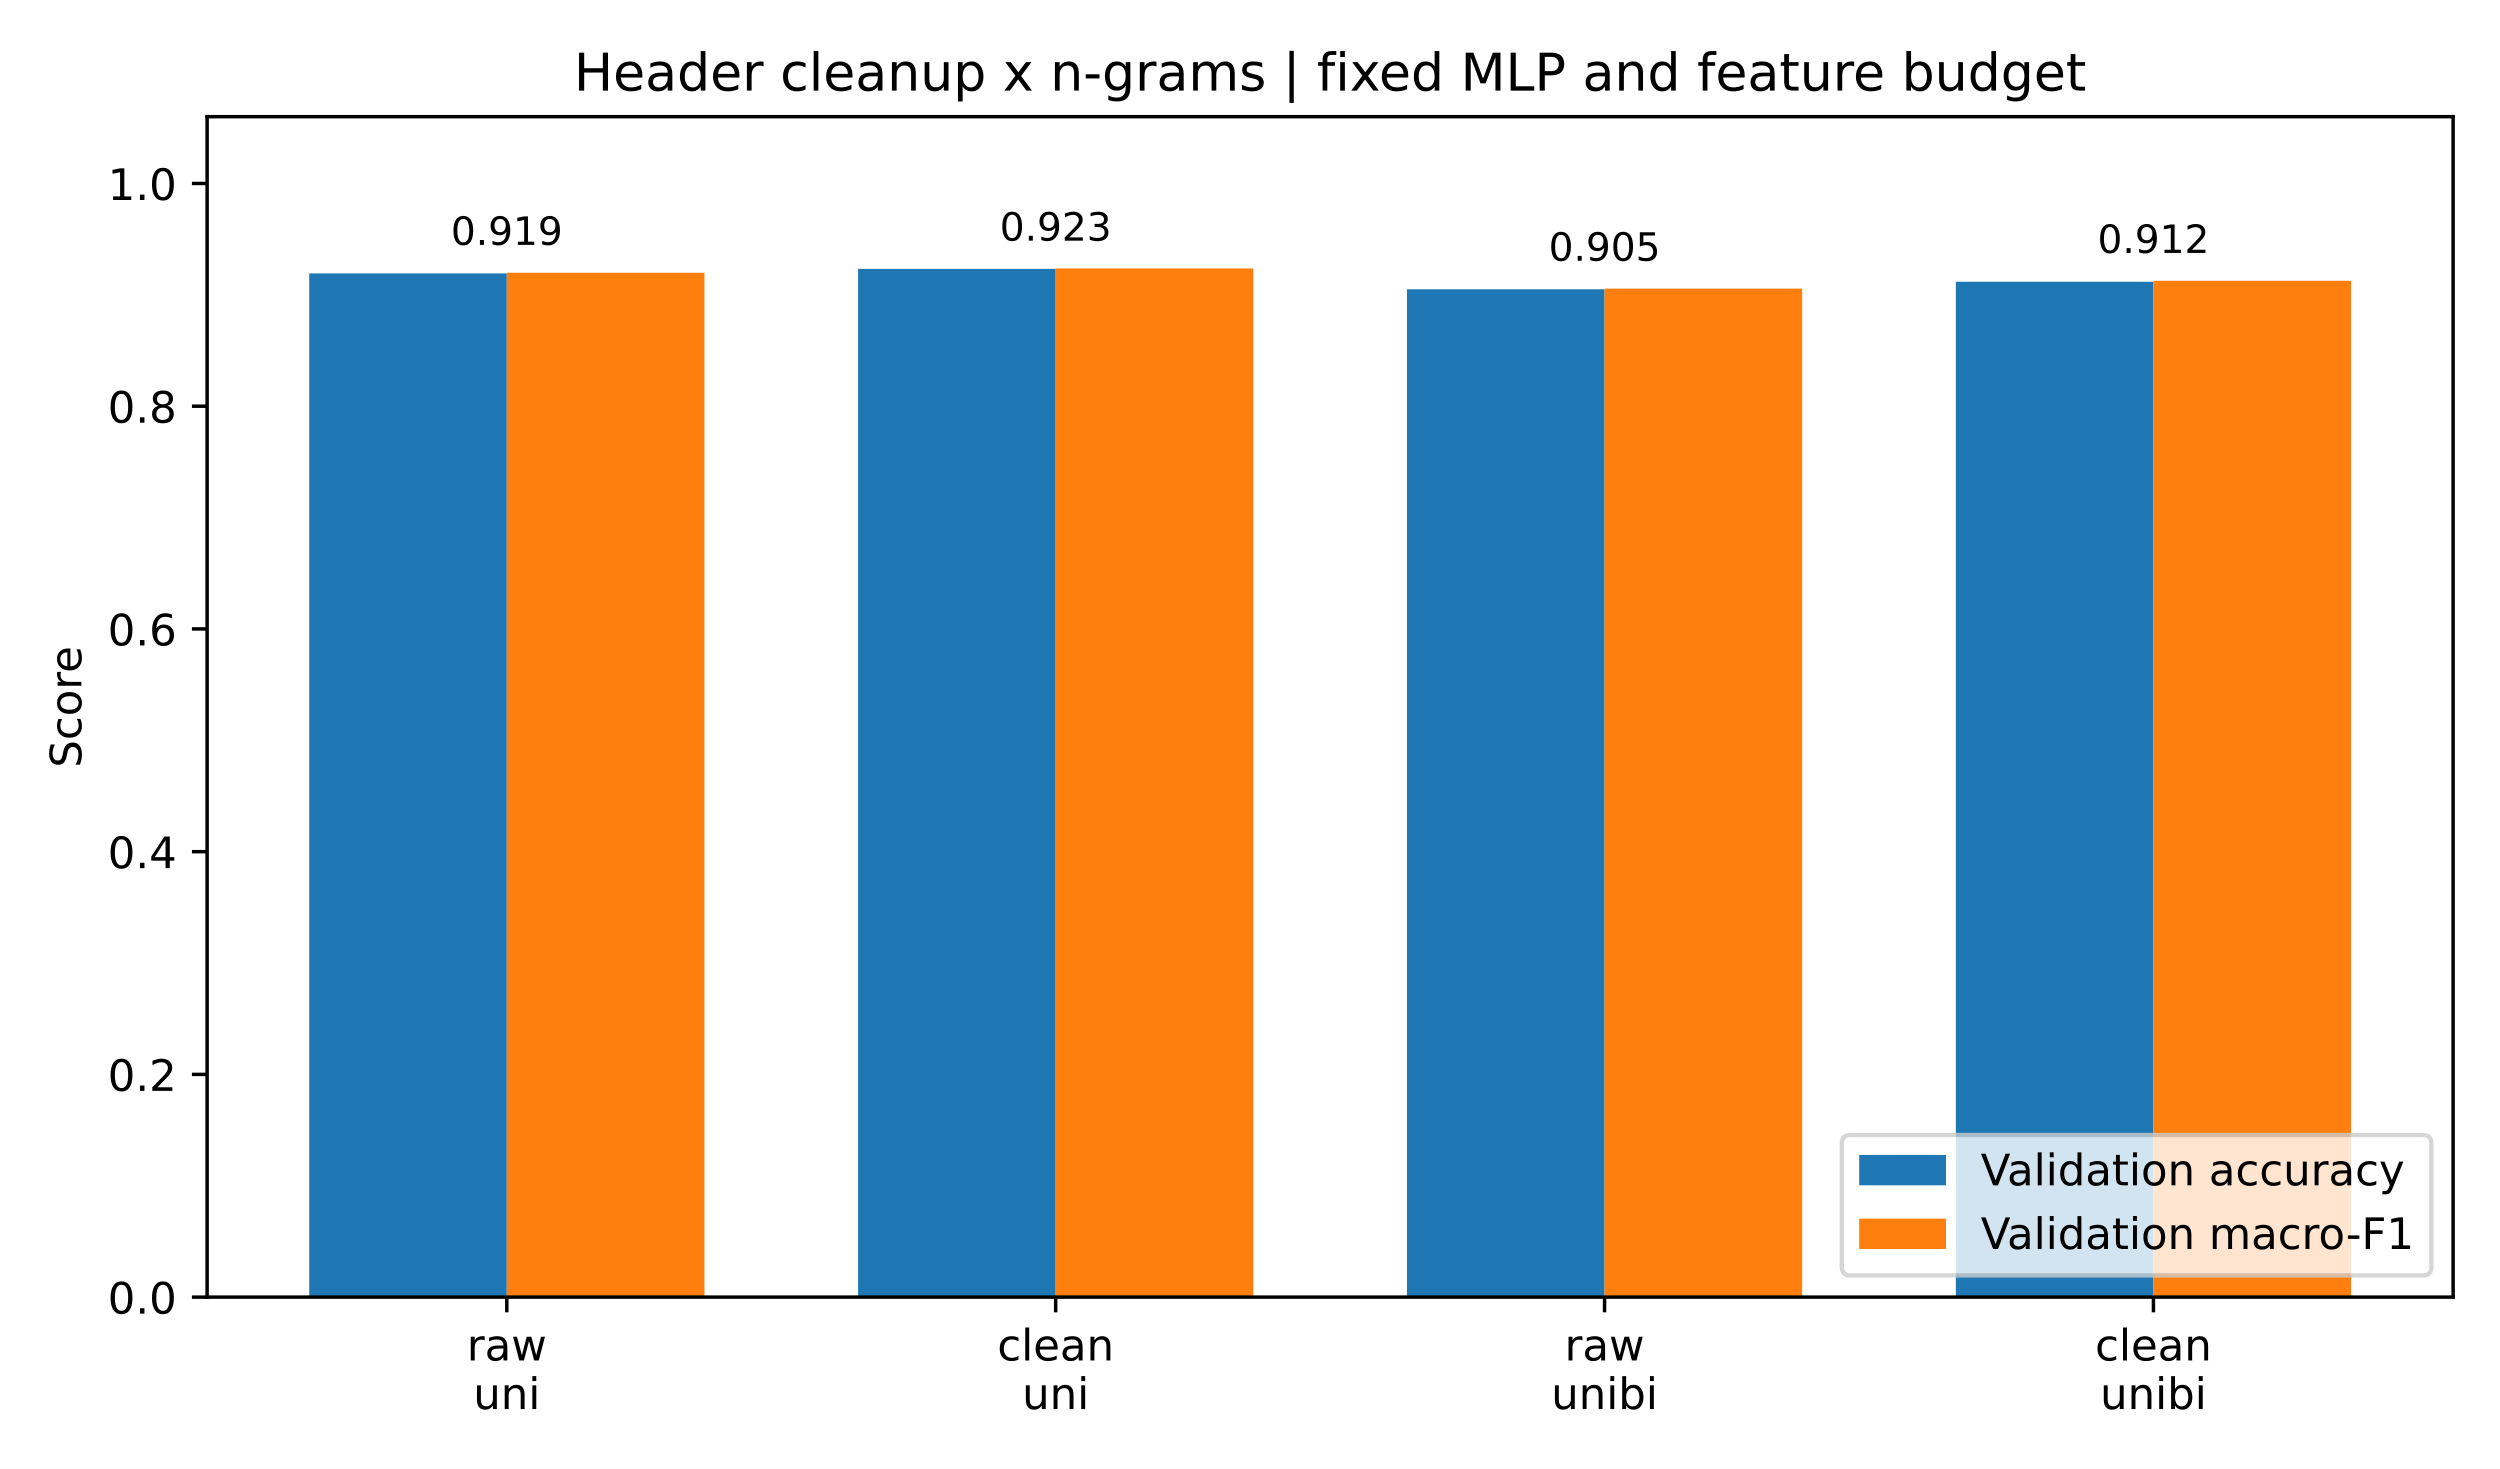
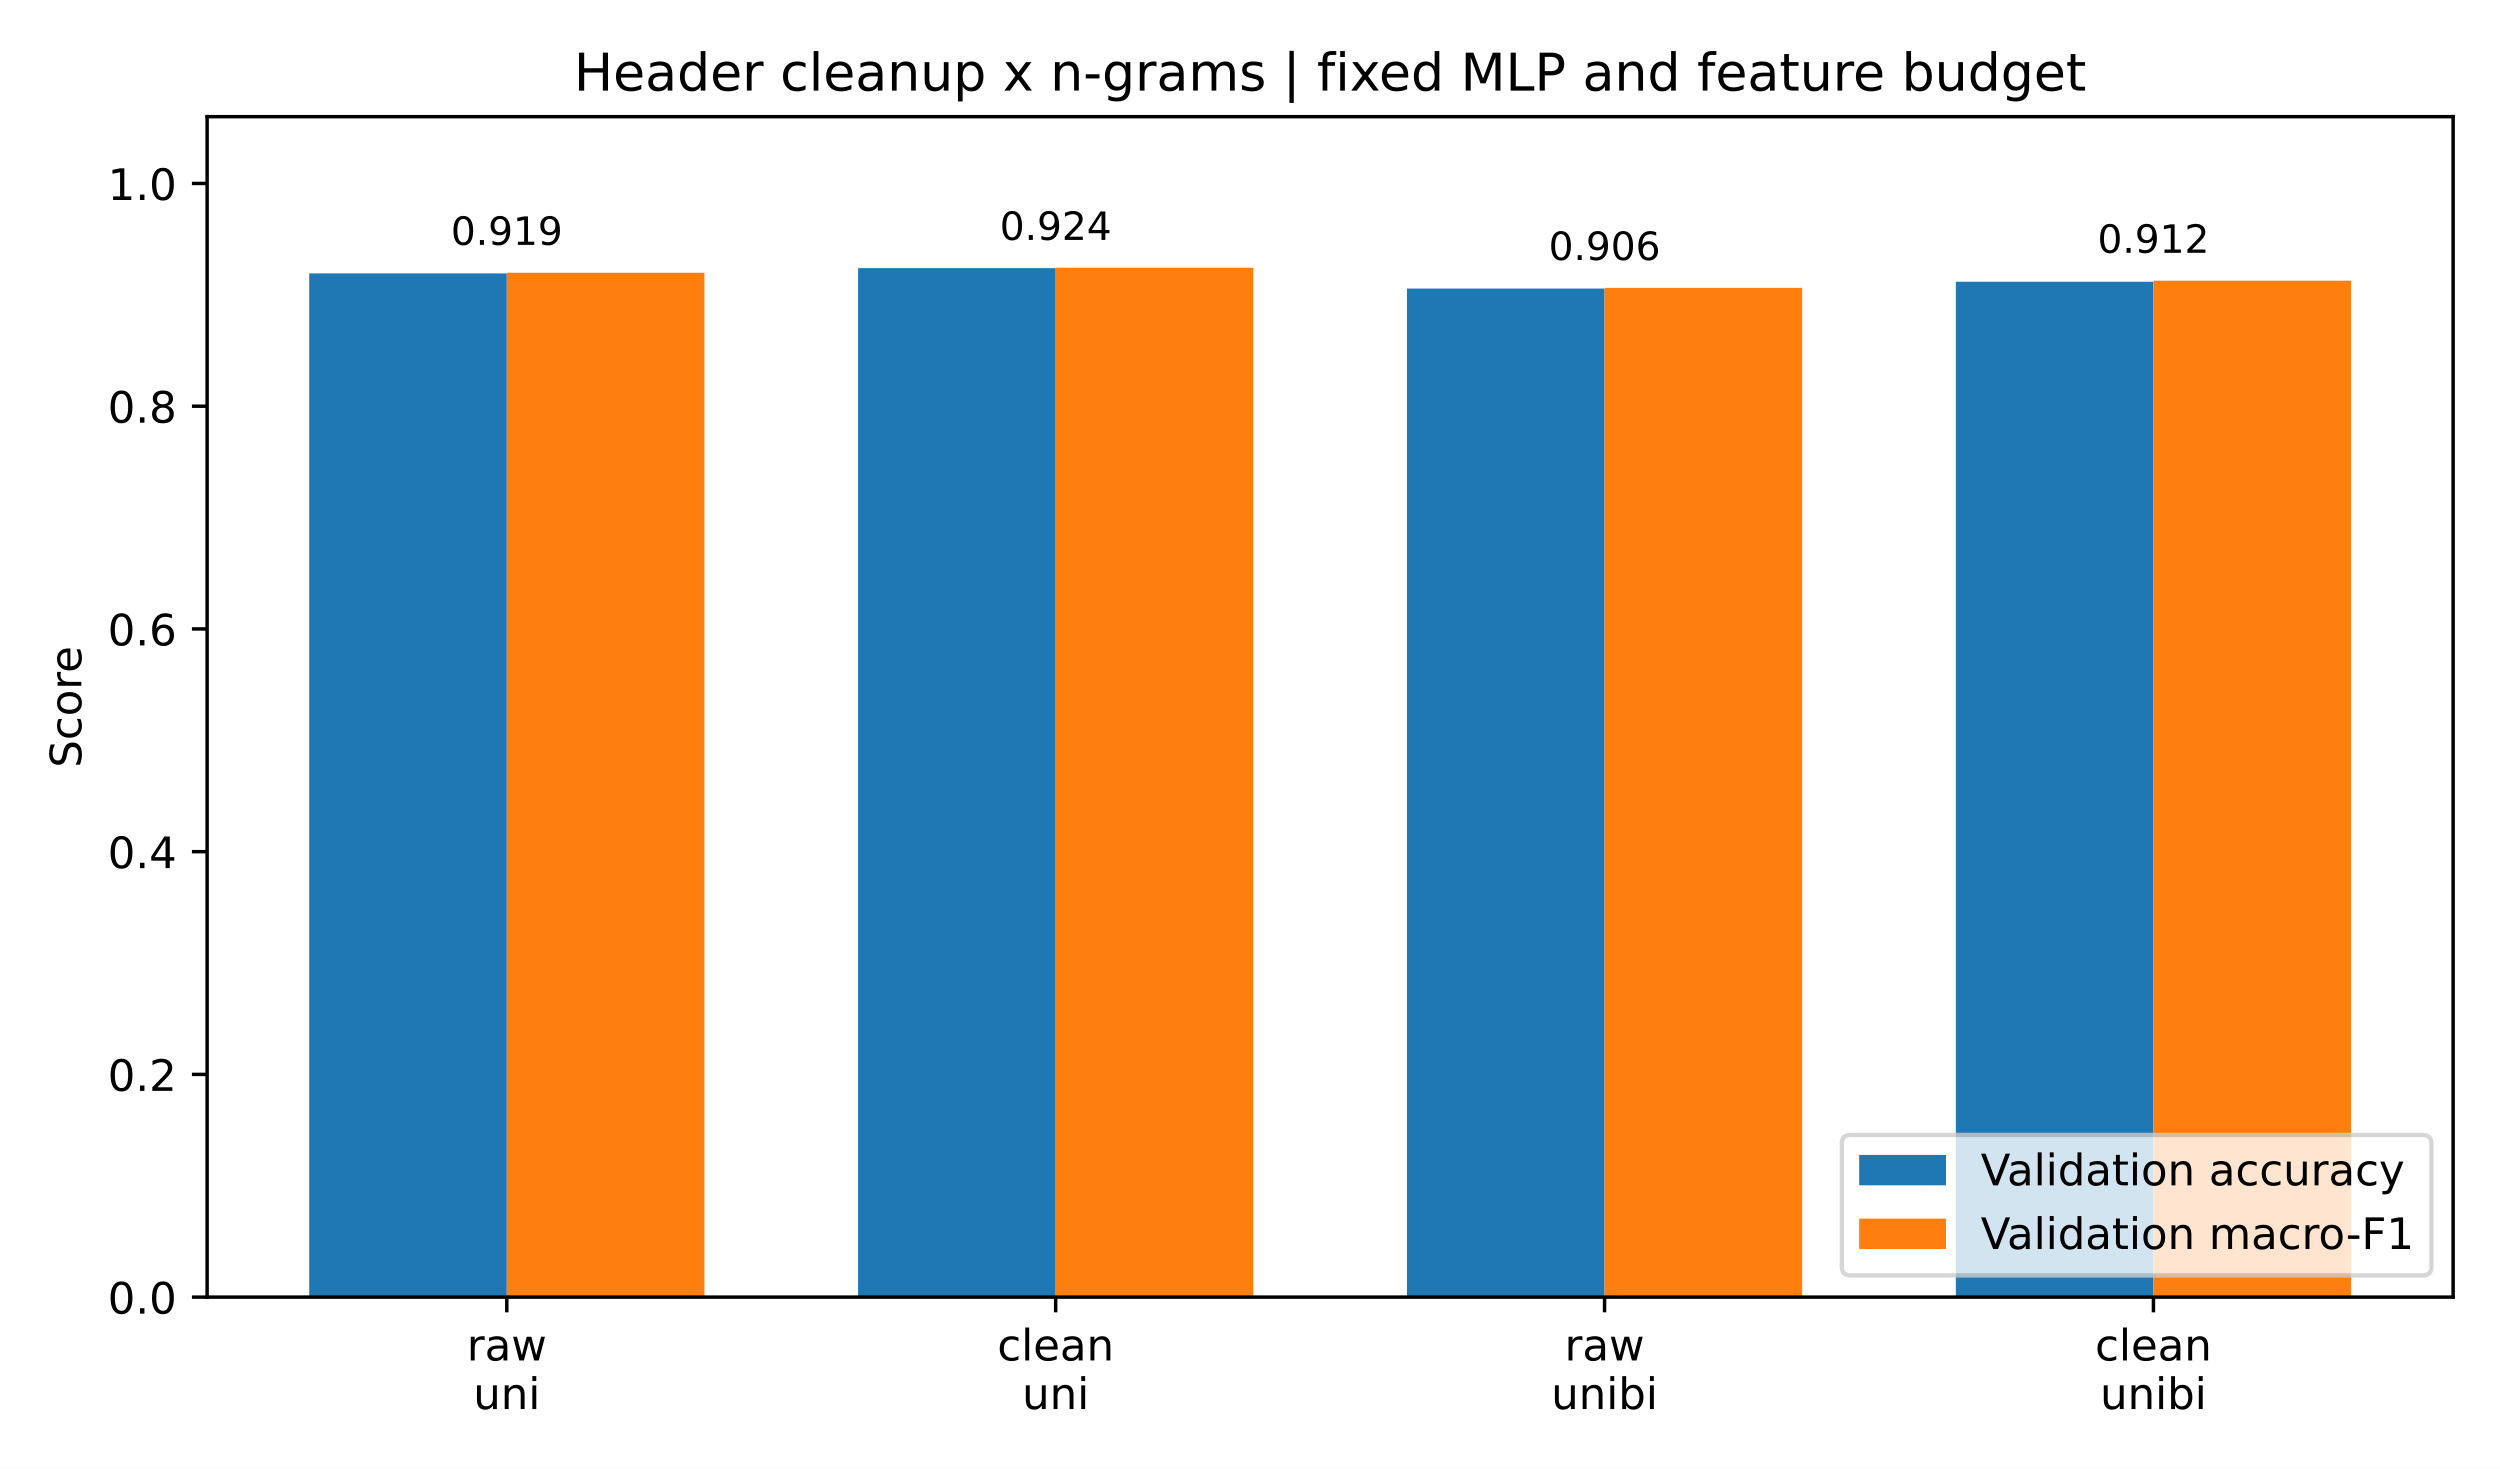
<svg xmlns="http://www.w3.org/2000/svg" xmlns:xlink="http://www.w3.org/1999/xlink" width="576pt" height="338.4pt" viewBox="0 0 576 338.4" version="1.1">
  <defs>
    <style type="text/css">*{stroke-linejoin: round; stroke-linecap: butt}</style>
  </defs>
  <g id="figure_1">
    <g id="patch_1">
      <path d="M 0 338.4  L 576 338.4  L 576 0  L 0 0  z " style="fill: #ffffff" />
    </g>
    <g id="axes_1">
      <g id="patch_2">
        <path d="M 47.72 298.856  L 565.2 298.856  L 565.2 26.88  L 47.72 26.88  z " style="fill: #ffffff" />
      </g>
      <g id="patch_3">
-         <path d="M 71.242 298.856  L 116.768 298.856  L 116.768 62.989  L 71.242 62.989  z " clip-path="url(#pd0a4f04980)" style="fill: #1f77b4" />
+         <path d="M 71.242 298.856  L 116.768 298.856  L 116.768 62.989  L 71.242 62.989  z " clip-path="url(#p6f81152b18)" style="fill: #1f77b4" />
      </g>
      <g id="patch_4">
-         <path d="M 197.703 298.856  L 243.229 298.856  L 243.229 61.945  L 197.703 61.945  z " clip-path="url(#pd0a4f04980)" style="fill: #1f77b4" />
+         <path d="M 197.703 298.856  L 243.229 298.856  L 243.229 61.771  L 197.703 61.771  z " clip-path="url(#p6f81152b18)" style="fill: #1f77b4" />
      </g>
      <g id="patch_5">
-         <path d="M 324.165 298.856  L 369.691 298.856  L 369.691 66.645  L 324.165 66.645  z " clip-path="url(#pd0a4f04980)" style="fill: #1f77b4" />
+         <path d="M 324.165 298.856  L 369.691 298.856  L 369.691 66.471  L 324.165 66.471  z " clip-path="url(#p6f81152b18)" style="fill: #1f77b4" />
      </g>
      <g id="patch_6">
-         <path d="M 450.626 298.856  L 496.152 298.856  L 496.152 64.904  L 450.626 64.904  z " clip-path="url(#pd0a4f04980)" style="fill: #1f77b4" />
+         <path d="M 450.626 298.856  L 496.152 298.856  L 496.152 64.904  L 450.626 64.904  z " clip-path="url(#p6f81152b18)" style="fill: #1f77b4" />
      </g>
      <g id="patch_7">
-         <path d="M 116.768 298.856  L 162.294 298.856  L 162.294 62.837  L 116.768 62.837  z " clip-path="url(#pd0a4f04980)" style="fill: #ff7f0e" />
+         <path d="M 116.768 298.856  L 162.294 298.856  L 162.294 62.837  L 116.768 62.837  z " clip-path="url(#p6f81152b18)" style="fill: #ff7f0e" />
      </g>
      <g id="patch_8">
-         <path d="M 243.229 298.856  L 288.755 298.856  L 288.755 61.859  L 243.229 61.859  z " clip-path="url(#pd0a4f04980)" style="fill: #ff7f0e" />
+         <path d="M 243.229 298.856  L 288.755 298.856  L 288.755 61.692  L 243.229 61.692  z " clip-path="url(#p6f81152b18)" style="fill: #ff7f0e" />
      </g>
      <g id="patch_9">
-         <path d="M 369.691 298.856  L 415.217 298.856  L 415.217 66.492  L 369.691 66.492  z " clip-path="url(#pd0a4f04980)" style="fill: #ff7f0e" />
+         <path d="M 369.691 298.856  L 415.217 298.856  L 415.217 66.323  L 369.691 66.323  z " clip-path="url(#p6f81152b18)" style="fill: #ff7f0e" />
      </g>
      <g id="patch_10">
-         <path d="M 496.152 298.856  L 541.678 298.856  L 541.678 64.696  L 496.152 64.696  z " clip-path="url(#pd0a4f04980)" style="fill: #ff7f0e" />
+         <path d="M 496.152 298.856  L 541.678 298.856  L 541.678 64.662  L 496.152 64.662  z " clip-path="url(#p6f81152b18)" style="fill: #ff7f0e" />
      </g>
      <g id="matplotlib.axis_1">
        <g id="xtick_1">
          <g id="line2d_1">
            <defs>
-               <path id="m25e8f120e0" d="M 0 0  L 0 3.5  " style="stroke: #000000; stroke-width: 0.8" />
+               <path id="m9ae7bdf7f8" d="M 0 0  L 0 3.5  " style="stroke: #000000; stroke-width: 0.8" />
            </defs>
            <g>
-               <use xlink:href="#m25e8f120e0" x="116.768" y="298.856" style="stroke: #000000; stroke-width: 0.8" />
+               <use xlink:href="#m9ae7bdf7f8" x="116.768" y="298.856" style="stroke: #000000; stroke-width: 0.8" />
            </g>
          </g>
          <g id="text_1">
            <g transform="translate(107.5593 313.4544) scale(0.1 -0.1)">
              <defs>
                <path id="DejaVuSans-72" d="M 2631 2963  Q 2534 3019 2420 3045  Q 2306 3072 2169 3072  Q 1681 3072 1420 2755  Q 1159 2438 1159 1844  L 1159 0  L 581 0  L 581 3500  L 1159 3500  L 1159 2956  Q 1341 3275 1631 3429  Q 1922 3584 2338 3584  Q 2397 3584 2469 3576  Q 2541 3569 2628 3553  L 2631 2963  z " transform="scale(0.015625)" />
                <path id="DejaVuSans-61" d="M 2194 1759  Q 1497 1759 1228 1600  Q 959 1441 959 1056  Q 959 750 1161 570  Q 1363 391 1709 391  Q 2188 391 2477 730  Q 2766 1069 2766 1631  L 2766 1759  L 2194 1759  z M 3341 1997  L 3341 0  L 2766 0  L 2766 531  Q 2569 213 2275 61  Q 1981 -91 1556 -91  Q 1019 -91 701 211  Q 384 513 384 1019  Q 384 1609 779 1909  Q 1175 2209 1959 2209  L 2766 2209  L 2766 2266  Q 2766 2663 2505 2880  Q 2244 3097 1772 3097  Q 1472 3097 1187 3025  Q 903 2953 641 2809  L 641 3341  Q 956 3463 1253 3523  Q 1550 3584 1831 3584  Q 2591 3584 2966 3190  Q 3341 2797 3341 1997  z " transform="scale(0.015625)" />
                <path id="DejaVuSans-77" d="M 269 3500  L 844 3500  L 1563 769  L 2278 3500  L 2956 3500  L 3675 769  L 4391 3500  L 4966 3500  L 4050 0  L 3372 0  L 2619 2869  L 1863 0  L 1184 0  L 269 3500  z " transform="scale(0.015625)" />
              </defs>
              <use xlink:href="#DejaVuSans-72" />
              <use xlink:href="#DejaVuSans-61" transform="translate(41.11328 0)" />
              <use xlink:href="#DejaVuSans-77" transform="translate(102.3926 0)" />
            </g>
            <g transform="translate(109.0414 324.6522) scale(0.1 -0.1)">
              <defs>
                <path id="DejaVuSans-75" d="M 544 1381  L 544 3500  L 1119 3500  L 1119 1403  Q 1119 906 1312 657  Q 1506 409 1894 409  Q 2359 409 2629 706  Q 2900 1003 2900 1516  L 2900 3500  L 3475 3500  L 3475 0  L 2900 0  L 2900 538  Q 2691 219 2414 64  Q 2138 -91 1772 -91  Q 1169 -91 856 284  Q 544 659 544 1381  z M 1991 3584  L 1991 3584  z " transform="scale(0.015625)" />
                <path id="DejaVuSans-6e" d="M 3513 2113  L 3513 0  L 2938 0  L 2938 2094  Q 2938 2591 2744 2837  Q 2550 3084 2163 3084  Q 1697 3084 1428 2787  Q 1159 2491 1159 1978  L 1159 0  L 581 0  L 581 3500  L 1159 3500  L 1159 2956  Q 1366 3272 1645 3428  Q 1925 3584 2291 3584  Q 2894 3584 3203 3211  Q 3513 2838 3513 2113  z " transform="scale(0.015625)" />
                <path id="DejaVuSans-69" d="M 603 3500  L 1178 3500  L 1178 0  L 603 0  L 603 3500  z M 603 4863  L 1178 4863  L 1178 4134  L 603 4134  L 603 4863  z " transform="scale(0.015625)" />
              </defs>
              <use xlink:href="#DejaVuSans-75" />
              <use xlink:href="#DejaVuSans-6e" transform="translate(63.37891 0)" />
              <use xlink:href="#DejaVuSans-69" transform="translate(126.7578 0)" />
            </g>
          </g>
        </g>
        <g id="xtick_2">
          <g id="line2d_2">
            <g>
-               <use xlink:href="#m25e8f120e0" x="243.229" y="298.856" style="stroke: #000000; stroke-width: 0.8" />
+               <use xlink:href="#m9ae7bdf7f8" x="243.229" y="298.856" style="stroke: #000000; stroke-width: 0.8" />
            </g>
          </g>
          <g id="text_2">
            <g transform="translate(229.7817 313.4544) scale(0.1 -0.1)">
              <defs>
                <path id="DejaVuSans-63" d="M 3122 3366  L 3122 2828  Q 2878 2963 2633 3030  Q 2388 3097 2138 3097  Q 1578 3097 1268 2742  Q 959 2388 959 1747  Q 959 1106 1268 751  Q 1578 397 2138 397  Q 2388 397 2633 464  Q 2878 531 3122 666  L 3122 134  Q 2881 22 2623 -34  Q 2366 -91 2075 -91  Q 1284 -91 818 406  Q 353 903 353 1747  Q 353 2603 823 3093  Q 1294 3584 2113 3584  Q 2378 3584 2631 3529  Q 2884 3475 3122 3366  z " transform="scale(0.015625)" />
                <path id="DejaVuSans-6c" d="M 603 4863  L 1178 4863  L 1178 0  L 603 0  L 603 4863  z " transform="scale(0.015625)" />
                <path id="DejaVuSans-65" d="M 3597 1894  L 3597 1613  L 953 1613  Q 991 1019 1311 708  Q 1631 397 2203 397  Q 2534 397 2845 478  Q 3156 559 3463 722  L 3463 178  Q 3153 47 2828 -22  Q 2503 -91 2169 -91  Q 1331 -91 842 396  Q 353 884 353 1716  Q 353 2575 817 3079  Q 1281 3584 2069 3584  Q 2775 3584 3186 3129  Q 3597 2675 3597 1894  z M 3022 2063  Q 3016 2534 2758 2815  Q 2500 3097 2075 3097  Q 1594 3097 1305 2825  Q 1016 2553 972 2059  L 3022 2063  z " transform="scale(0.015625)" />
              </defs>
              <use xlink:href="#DejaVuSans-63" />
              <use xlink:href="#DejaVuSans-6c" transform="translate(54.98047 0)" />
              <use xlink:href="#DejaVuSans-65" transform="translate(82.76367 0)" />
              <use xlink:href="#DejaVuSans-61" transform="translate(144.2871 0)" />
              <use xlink:href="#DejaVuSans-6e" transform="translate(205.5664 0)" />
            </g>
            <g transform="translate(235.5027 324.6522) scale(0.1 -0.1)">
              <use xlink:href="#DejaVuSans-75" />
              <use xlink:href="#DejaVuSans-6e" transform="translate(63.37891 0)" />
              <use xlink:href="#DejaVuSans-69" transform="translate(126.7578 0)" />
            </g>
          </g>
        </g>
        <g id="xtick_3">
          <g id="line2d_3">
            <g>
-               <use xlink:href="#m25e8f120e0" x="369.691" y="298.856" style="stroke: #000000; stroke-width: 0.8" />
+               <use xlink:href="#m9ae7bdf7f8" x="369.691" y="298.856" style="stroke: #000000; stroke-width: 0.8" />
            </g>
          </g>
          <g id="text_3">
            <g transform="translate(360.4821 313.4544) scale(0.1 -0.1)">
              <use xlink:href="#DejaVuSans-72" />
              <use xlink:href="#DejaVuSans-61" transform="translate(41.11328 0)" />
              <use xlink:href="#DejaVuSans-77" transform="translate(102.3926 0)" />
            </g>
            <g transform="translate(357.4008 324.6522) scale(0.1 -0.1)">
              <defs>
                <path id="DejaVuSans-62" d="M 3116 1747  Q 3116 2381 2855 2742  Q 2594 3103 2138 3103  Q 1681 3103 1420 2742  Q 1159 2381 1159 1747  Q 1159 1113 1420 752  Q 1681 391 2138 391  Q 2594 391 2855 752  Q 3116 1113 3116 1747  z M 1159 2969  Q 1341 3281 1617 3432  Q 1894 3584 2278 3584  Q 2916 3584 3314 3078  Q 3713 2572 3713 1747  Q 3713 922 3314 415  Q 2916 -91 2278 -91  Q 1894 -91 1617 61  Q 1341 213 1159 525  L 1159 0  L 581 0  L 581 4863  L 1159 4863  L 1159 2969  z " transform="scale(0.015625)" />
              </defs>
              <use xlink:href="#DejaVuSans-75" />
              <use xlink:href="#DejaVuSans-6e" transform="translate(63.37891 0)" />
              <use xlink:href="#DejaVuSans-69" transform="translate(126.7578 0)" />
              <use xlink:href="#DejaVuSans-62" transform="translate(154.541 0)" />
              <use xlink:href="#DejaVuSans-69" transform="translate(218.0176 0)" />
            </g>
          </g>
        </g>
        <g id="xtick_4">
          <g id="line2d_4">
            <g>
-               <use xlink:href="#m25e8f120e0" x="496.152" y="298.856" style="stroke: #000000; stroke-width: 0.8" />
+               <use xlink:href="#m9ae7bdf7f8" x="496.152" y="298.856" style="stroke: #000000; stroke-width: 0.8" />
            </g>
          </g>
          <g id="text_4">
            <g transform="translate(482.7044 313.4544) scale(0.1 -0.1)">
              <use xlink:href="#DejaVuSans-63" />
              <use xlink:href="#DejaVuSans-6c" transform="translate(54.98047 0)" />
              <use xlink:href="#DejaVuSans-65" transform="translate(82.76367 0)" />
              <use xlink:href="#DejaVuSans-61" transform="translate(144.2871 0)" />
              <use xlink:href="#DejaVuSans-6e" transform="translate(205.5664 0)" />
            </g>
            <g transform="translate(483.8622 324.6522) scale(0.1 -0.1)">
              <use xlink:href="#DejaVuSans-75" />
              <use xlink:href="#DejaVuSans-6e" transform="translate(63.37891 0)" />
              <use xlink:href="#DejaVuSans-69" transform="translate(126.7578 0)" />
              <use xlink:href="#DejaVuSans-62" transform="translate(154.541 0)" />
              <use xlink:href="#DejaVuSans-69" transform="translate(218.0176 0)" />
            </g>
          </g>
        </g>
      </g>
      <g id="matplotlib.axis_2">
        <g id="ytick_1">
          <g id="line2d_5">
            <defs>
-               <path id="m20174cd1b6" d="M 0 0  L -3.5 0  " style="stroke: #000000; stroke-width: 0.8" />
+               <path id="m5e69e9ba69" d="M 0 0  L -3.5 0  " style="stroke: #000000; stroke-width: 0.8" />
            </defs>
            <g>
-               <use xlink:href="#m20174cd1b6" x="47.72" y="298.856" style="stroke: #000000; stroke-width: 0.8" />
+               <use xlink:href="#m5e69e9ba69" x="47.72" y="298.856" style="stroke: #000000; stroke-width: 0.8" />
            </g>
          </g>
          <g id="text_5">
            <g transform="translate(24.81687 302.6552) scale(0.1 -0.1)">
              <defs>
                <path id="DejaVuSans-30" d="M 2034 4250  Q 1547 4250 1301 3770  Q 1056 3291 1056 2328  Q 1056 1369 1301 889  Q 1547 409 2034 409  Q 2525 409 2770 889  Q 3016 1369 3016 2328  Q 3016 3291 2770 3770  Q 2525 4250 2034 4250  z M 2034 4750  Q 2819 4750 3233 4129  Q 3647 3509 3647 2328  Q 3647 1150 3233 529  Q 2819 -91 2034 -91  Q 1250 -91 836 529  Q 422 1150 422 2328  Q 422 3509 836 4129  Q 1250 4750 2034 4750  z " transform="scale(0.015625)" />
                <path id="DejaVuSans-2e" d="M 684 794  L 1344 794  L 1344 0  L 684 0  L 684 794  z " transform="scale(0.015625)" />
              </defs>
              <use xlink:href="#DejaVuSans-30" />
              <use xlink:href="#DejaVuSans-2e" transform="translate(63.62305 0)" />
              <use xlink:href="#DejaVuSans-30" transform="translate(95.41016 0)" />
            </g>
          </g>
        </g>
        <g id="ytick_2">
          <g id="line2d_6">
            <g>
-               <use xlink:href="#m20174cd1b6" x="47.72" y="247.54" style="stroke: #000000; stroke-width: 0.8" />
+               <use xlink:href="#m5e69e9ba69" x="47.72" y="247.54" style="stroke: #000000; stroke-width: 0.8" />
            </g>
          </g>
          <g id="text_6">
            <g transform="translate(24.81687 251.339) scale(0.1 -0.1)">
              <defs>
                <path id="DejaVuSans-32" d="M 1228 531  L 3431 531  L 3431 0  L 469 0  L 469 531  Q 828 903 1448 1529  Q 2069 2156 2228 2338  Q 2531 2678 2651 2914  Q 2772 3150 2772 3378  Q 2772 3750 2511 3984  Q 2250 4219 1831 4219  Q 1534 4219 1204 4116  Q 875 4013 500 3803  L 500 4441  Q 881 4594 1212 4672  Q 1544 4750 1819 4750  Q 2544 4750 2975 4387  Q 3406 4025 3406 3419  Q 3406 3131 3298 2873  Q 3191 2616 2906 2266  Q 2828 2175 2409 1742  Q 1991 1309 1228 531  z " transform="scale(0.015625)" />
              </defs>
              <use xlink:href="#DejaVuSans-30" />
              <use xlink:href="#DejaVuSans-2e" transform="translate(63.62305 0)" />
              <use xlink:href="#DejaVuSans-32" transform="translate(95.41016 0)" />
            </g>
          </g>
        </g>
        <g id="ytick_3">
          <g id="line2d_7">
            <g>
-               <use xlink:href="#m20174cd1b6" x="47.72" y="196.224" style="stroke: #000000; stroke-width: 0.8" />
+               <use xlink:href="#m5e69e9ba69" x="47.72" y="196.224" style="stroke: #000000; stroke-width: 0.8" />
            </g>
          </g>
          <g id="text_7">
            <g transform="translate(24.81687 200.0228) scale(0.1 -0.1)">
              <defs>
                <path id="DejaVuSans-34" d="M 2419 4116  L 825 1625  L 2419 1625  L 2419 4116  z M 2253 4666  L 3047 4666  L 3047 1625  L 3713 1625  L 3713 1100  L 3047 1100  L 3047 0  L 2419 0  L 2419 1100  L 313 1100  L 313 1709  L 2253 4666  z " transform="scale(0.015625)" />
              </defs>
              <use xlink:href="#DejaVuSans-30" />
              <use xlink:href="#DejaVuSans-2e" transform="translate(63.62305 0)" />
              <use xlink:href="#DejaVuSans-34" transform="translate(95.41016 0)" />
            </g>
          </g>
        </g>
        <g id="ytick_4">
          <g id="line2d_8">
            <g>
-               <use xlink:href="#m20174cd1b6" x="47.72" y="144.907" style="stroke: #000000; stroke-width: 0.8" />
+               <use xlink:href="#m5e69e9ba69" x="47.72" y="144.907" style="stroke: #000000; stroke-width: 0.8" />
            </g>
          </g>
          <g id="text_8">
            <g transform="translate(24.81687 148.7065) scale(0.1 -0.1)">
              <defs>
                <path id="DejaVuSans-36" d="M 2113 2584  Q 1688 2584 1439 2293  Q 1191 2003 1191 1497  Q 1191 994 1439 701  Q 1688 409 2113 409  Q 2538 409 2786 701  Q 3034 994 3034 1497  Q 3034 2003 2786 2293  Q 2538 2584 2113 2584  z M 3366 4563  L 3366 3988  Q 3128 4100 2886 4159  Q 2644 4219 2406 4219  Q 1781 4219 1451 3797  Q 1122 3375 1075 2522  Q 1259 2794 1537 2939  Q 1816 3084 2150 3084  Q 2853 3084 3261 2657  Q 3669 2231 3669 1497  Q 3669 778 3244 343  Q 2819 -91 2113 -91  Q 1303 -91 875 529  Q 447 1150 447 2328  Q 447 3434 972 4092  Q 1497 4750 2381 4750  Q 2619 4750 2861 4703  Q 3103 4656 3366 4563  z " transform="scale(0.015625)" />
              </defs>
              <use xlink:href="#DejaVuSans-30" />
              <use xlink:href="#DejaVuSans-2e" transform="translate(63.62305 0)" />
              <use xlink:href="#DejaVuSans-36" transform="translate(95.41016 0)" />
            </g>
          </g>
        </g>
        <g id="ytick_5">
          <g id="line2d_9">
            <g>
-               <use xlink:href="#m20174cd1b6" x="47.72" y="93.591" style="stroke: #000000; stroke-width: 0.8" />
+               <use xlink:href="#m5e69e9ba69" x="47.72" y="93.591" style="stroke: #000000; stroke-width: 0.8" />
            </g>
          </g>
          <g id="text_9">
            <g transform="translate(24.81687 97.39031) scale(0.1 -0.1)">
              <defs>
                <path id="DejaVuSans-38" d="M 2034 2216  Q 1584 2216 1326 1975  Q 1069 1734 1069 1313  Q 1069 891 1326 650  Q 1584 409 2034 409  Q 2484 409 2743 651  Q 3003 894 3003 1313  Q 3003 1734 2745 1975  Q 2488 2216 2034 2216  z M 1403 2484  Q 997 2584 770 2862  Q 544 3141 544 3541  Q 544 4100 942 4425  Q 1341 4750 2034 4750  Q 2731 4750 3128 4425  Q 3525 4100 3525 3541  Q 3525 3141 3298 2862  Q 3072 2584 2669 2484  Q 3125 2378 3379 2068  Q 3634 1759 3634 1313  Q 3634 634 3220 271  Q 2806 -91 2034 -91  Q 1263 -91 848 271  Q 434 634 434 1313  Q 434 1759 690 2068  Q 947 2378 1403 2484  z M 1172 3481  Q 1172 3119 1398 2916  Q 1625 2713 2034 2713  Q 2441 2713 2670 2916  Q 2900 3119 2900 3481  Q 2900 3844 2670 4047  Q 2441 4250 2034 4250  Q 1625 4250 1398 4047  Q 1172 3844 1172 3481  z " transform="scale(0.015625)" />
              </defs>
              <use xlink:href="#DejaVuSans-30" />
              <use xlink:href="#DejaVuSans-2e" transform="translate(63.62305 0)" />
              <use xlink:href="#DejaVuSans-38" transform="translate(95.41016 0)" />
            </g>
          </g>
        </g>
        <g id="ytick_6">
          <g id="line2d_10">
            <g>
-               <use xlink:href="#m20174cd1b6" x="47.72" y="42.275" style="stroke: #000000; stroke-width: 0.8" />
+               <use xlink:href="#m5e69e9ba69" x="47.72" y="42.275" style="stroke: #000000; stroke-width: 0.8" />
            </g>
          </g>
          <g id="text_10">
            <g transform="translate(24.81687 46.07409) scale(0.1 -0.1)">
              <defs>
                <path id="DejaVuSans-31" d="M 794 531  L 1825 531  L 1825 4091  L 703 3866  L 703 4441  L 1819 4666  L 2450 4666  L 2450 531  L 3481 531  L 3481 0  L 794 0  L 794 531  z " transform="scale(0.015625)" />
              </defs>
              <use xlink:href="#DejaVuSans-31" />
              <use xlink:href="#DejaVuSans-2e" transform="translate(63.62305 0)" />
              <use xlink:href="#DejaVuSans-30" transform="translate(95.41016 0)" />
            </g>
          </g>
        </g>
        <g id="text_11">
          <g transform="translate(18.73719 176.8703) rotate(-90) scale(0.1 -0.1)">
            <defs>
              <path id="DejaVuSans-53" d="M 3425 4513  L 3425 3897  Q 3066 4069 2747 4153  Q 2428 4238 2131 4238  Q 1616 4238 1336 4038  Q 1056 3838 1056 3469  Q 1056 3159 1242 3001  Q 1428 2844 1947 2747  L 2328 2669  Q 3034 2534 3370 2195  Q 3706 1856 3706 1288  Q 3706 609 3251 259  Q 2797 -91 1919 -91  Q 1588 -91 1214 -16  Q 841 59 441 206  L 441 856  Q 825 641 1194 531  Q 1563 422 1919 422  Q 2459 422 2753 634  Q 3047 847 3047 1241  Q 3047 1584 2836 1778  Q 2625 1972 2144 2069  L 1759 2144  Q 1053 2284 737 2584  Q 422 2884 422 3419  Q 422 4038 858 4394  Q 1294 4750 2059 4750  Q 2388 4750 2728 4690  Q 3069 4631 3425 4513  z " transform="scale(0.015625)" />
              <path id="DejaVuSans-6f" d="M 1959 3097  Q 1497 3097 1228 2736  Q 959 2375 959 1747  Q 959 1119 1226 758  Q 1494 397 1959 397  Q 2419 397 2687 759  Q 2956 1122 2956 1747  Q 2956 2369 2687 2733  Q 2419 3097 1959 3097  z M 1959 3584  Q 2709 3584 3137 3096  Q 3566 2609 3566 1747  Q 3566 888 3137 398  Q 2709 -91 1959 -91  Q 1206 -91 779 398  Q 353 888 353 1747  Q 353 2609 779 3096  Q 1206 3584 1959 3584  z " transform="scale(0.015625)" />
            </defs>
            <use xlink:href="#DejaVuSans-53" />
            <use xlink:href="#DejaVuSans-63" transform="translate(63.47656 0)" />
            <use xlink:href="#DejaVuSans-6f" transform="translate(118.457 0)" />
            <use xlink:href="#DejaVuSans-72" transform="translate(179.6387 0)" />
            <use xlink:href="#DejaVuSans-65" transform="translate(218.502 0)" />
          </g>
        </g>
      </g>
      <g id="patch_11">
        <path d="M 47.72 298.856  L 47.72 26.88  " style="fill: none; stroke: #000000; stroke-width: 0.8; stroke-linejoin: miter; stroke-linecap: square" />
      </g>
      <g id="patch_12">
        <path d="M 565.2 298.856  L 565.2 26.88  " style="fill: none; stroke: #000000; stroke-width: 0.8; stroke-linejoin: miter; stroke-linecap: square" />
      </g>
      <g id="patch_13">
        <path d="M 47.72 298.856  L 565.2 298.856  " style="fill: none; stroke: #000000; stroke-width: 0.8; stroke-linejoin: miter; stroke-linecap: square" />
      </g>
      <g id="patch_14">
        <path d="M 47.72 26.88  L 565.2 26.88  " style="fill: none; stroke: #000000; stroke-width: 0.8; stroke-linejoin: miter; stroke-linecap: square" />
      </g>
      <g id="text_12">
        <g transform="translate(103.8853 56.42289) scale(0.09 -0.09)">
          <defs>
            <path id="DejaVuSans-39" d="M 703 97  L 703 672  Q 941 559 1184 500  Q 1428 441 1663 441  Q 2288 441 2617 861  Q 2947 1281 2994 2138  Q 2813 1869 2534 1725  Q 2256 1581 1919 1581  Q 1219 1581 811 2004  Q 403 2428 403 3163  Q 403 3881 828 4315  Q 1253 4750 1959 4750  Q 2769 4750 3195 4129  Q 3622 3509 3622 2328  Q 3622 1225 3098 567  Q 2575 -91 1691 -91  Q 1453 -91 1209 -44  Q 966 3 703 97  z M 1959 2075  Q 2384 2075 2632 2365  Q 2881 2656 2881 3163  Q 2881 3666 2632 3958  Q 2384 4250 1959 4250  Q 1534 4250 1286 3958  Q 1038 3666 1038 3163  Q 1038 2656 1286 2365  Q 1534 2075 1959 2075  z " transform="scale(0.015625)" />
          </defs>
          <use xlink:href="#DejaVuSans-30" />
          <use xlink:href="#DejaVuSans-2e" transform="translate(63.62305 0)" />
          <use xlink:href="#DejaVuSans-39" transform="translate(95.41016 0)" />
          <use xlink:href="#DejaVuSans-31" transform="translate(159.0332 0)" />
          <use xlink:href="#DejaVuSans-39" transform="translate(222.6562 0)" />
        </g>
      </g>
      <g id="text_13">
-         <g transform="translate(230.3467 55.44425) scale(0.09 -0.09)">
-           <defs>
-             <path id="DejaVuSans-33" d="M 2597 2516  Q 3050 2419 3304 2112  Q 3559 1806 3559 1356  Q 3559 666 3084 287  Q 2609 -91 1734 -91  Q 1441 -91 1130 -33  Q 819 25 488 141  L 488 750  Q 750 597 1062 519  Q 1375 441 1716 441  Q 2309 441 2620 675  Q 2931 909 2931 1356  Q 2931 1769 2642 2001  Q 2353 2234 1838 2234  L 1294 2234  L 1294 2753  L 1863 2753  Q 2328 2753 2575 2939  Q 2822 3125 2822 3475  Q 2822 3834 2567 4026  Q 2313 4219 1838 4219  Q 1578 4219 1281 4162  Q 984 4106 628 3988  L 628 4550  Q 988 4650 1302 4700  Q 1616 4750 1894 4750  Q 2613 4750 3031 4423  Q 3450 4097 3450 3541  Q 3450 3153 3228 2886  Q 3006 2619 2597 2516  z " transform="scale(0.015625)" />
-           </defs>
+         <g transform="translate(230.3467 55.27754) scale(0.09 -0.09)">
          <use xlink:href="#DejaVuSans-30" />
          <use xlink:href="#DejaVuSans-2e" transform="translate(63.62305 0)" />
          <use xlink:href="#DejaVuSans-39" transform="translate(95.41016 0)" />
          <use xlink:href="#DejaVuSans-32" transform="translate(159.0332 0)" />
-           <use xlink:href="#DejaVuSans-33" transform="translate(222.6562 0)" />
+           <use xlink:href="#DejaVuSans-34" transform="translate(222.6562 0)" />
        </g>
      </g>
      <g id="text_14">
-         <g transform="translate(356.808 60.07726) scale(0.09 -0.09)">
-           <defs>
-             <path id="DejaVuSans-35" d="M 691 4666  L 3169 4666  L 3169 4134  L 1269 4134  L 1269 2991  Q 1406 3038 1543 3061  Q 1681 3084 1819 3084  Q 2600 3084 3056 2656  Q 3513 2228 3513 1497  Q 3513 744 3044 326  Q 2575 -91 1722 -91  Q 1428 -91 1123 -41  Q 819 9 494 109  L 494 744  Q 775 591 1075 516  Q 1375 441 1709 441  Q 2250 441 2565 725  Q 2881 1009 2881 1497  Q 2881 1984 2565 2268  Q 2250 2553 1709 2553  Q 1456 2553 1204 2497  Q 953 2441 691 2322  L 691 4666  z " transform="scale(0.015625)" />
-           </defs>
+         <g transform="translate(356.808 59.90817) scale(0.09 -0.09)">
          <use xlink:href="#DejaVuSans-30" />
          <use xlink:href="#DejaVuSans-2e" transform="translate(63.62305 0)" />
          <use xlink:href="#DejaVuSans-39" transform="translate(95.41016 0)" />
          <use xlink:href="#DejaVuSans-30" transform="translate(159.0332 0)" />
-           <use xlink:href="#DejaVuSans-35" transform="translate(222.6562 0)" />
+           <use xlink:href="#DejaVuSans-36" transform="translate(222.6562 0)" />
        </g>
      </g>
      <g id="text_15">
-         <g transform="translate(483.2694 58.28123) scale(0.09 -0.09)">
+         <g transform="translate(483.2694 58.24705) scale(0.09 -0.09)">
          <use xlink:href="#DejaVuSans-30" />
          <use xlink:href="#DejaVuSans-2e" transform="translate(63.62305 0)" />
          <use xlink:href="#DejaVuSans-39" transform="translate(95.41016 0)" />
          <use xlink:href="#DejaVuSans-31" transform="translate(159.0332 0)" />
          <use xlink:href="#DejaVuSans-32" transform="translate(222.6562 0)" />
        </g>
      </g>
      <g id="text_16">
        <g transform="translate(132.2359 20.88) scale(0.12 -0.12)">
          <defs>
            <path id="DejaVuSans-48" d="M 628 4666  L 1259 4666  L 1259 2753  L 3553 2753  L 3553 4666  L 4184 4666  L 4184 0  L 3553 0  L 3553 2222  L 1259 2222  L 1259 0  L 628 0  L 628 4666  z " transform="scale(0.015625)" />
            <path id="DejaVuSans-64" d="M 2906 2969  L 2906 4863  L 3481 4863  L 3481 0  L 2906 0  L 2906 525  Q 2725 213 2448 61  Q 2172 -91 1784 -91  Q 1150 -91 751 415  Q 353 922 353 1747  Q 353 2572 751 3078  Q 1150 3584 1784 3584  Q 2172 3584 2448 3432  Q 2725 3281 2906 2969  z M 947 1747  Q 947 1113 1208 752  Q 1469 391 1925 391  Q 2381 391 2643 752  Q 2906 1113 2906 1747  Q 2906 2381 2643 2742  Q 2381 3103 1925 3103  Q 1469 3103 1208 2742  Q 947 2381 947 1747  z " transform="scale(0.015625)" />
            <path id="DejaVuSans-20" transform="scale(0.015625)" />
            <path id="DejaVuSans-70" d="M 1159 525  L 1159 -1331  L 581 -1331  L 581 3500  L 1159 3500  L 1159 2969  Q 1341 3281 1617 3432  Q 1894 3584 2278 3584  Q 2916 3584 3314 3078  Q 3713 2572 3713 1747  Q 3713 922 3314 415  Q 2916 -91 2278 -91  Q 1894 -91 1617 61  Q 1341 213 1159 525  z M 3116 1747  Q 3116 2381 2855 2742  Q 2594 3103 2138 3103  Q 1681 3103 1420 2742  Q 1159 2381 1159 1747  Q 1159 1113 1420 752  Q 1681 391 2138 391  Q 2594 391 2855 752  Q 3116 1113 3116 1747  z " transform="scale(0.015625)" />
            <path id="DejaVuSans-78" d="M 3513 3500  L 2247 1797  L 3578 0  L 2900 0  L 1881 1375  L 863 0  L 184 0  L 1544 1831  L 300 3500  L 978 3500  L 1906 2253  L 2834 3500  L 3513 3500  z " transform="scale(0.015625)" />
            <path id="DejaVuSans-2d" d="M 313 2009  L 1997 2009  L 1997 1497  L 313 1497  L 313 2009  z " transform="scale(0.015625)" />
            <path id="DejaVuSans-67" d="M 2906 1791  Q 2906 2416 2648 2759  Q 2391 3103 1925 3103  Q 1463 3103 1205 2759  Q 947 2416 947 1791  Q 947 1169 1205 825  Q 1463 481 1925 481  Q 2391 481 2648 825  Q 2906 1169 2906 1791  z M 3481 434  Q 3481 -459 3084 -895  Q 2688 -1331 1869 -1331  Q 1566 -1331 1297 -1286  Q 1028 -1241 775 -1147  L 775 -588  Q 1028 -725 1275 -790  Q 1522 -856 1778 -856  Q 2344 -856 2625 -561  Q 2906 -266 2906 331  L 2906 616  Q 2728 306 2450 153  Q 2172 0 1784 0  Q 1141 0 747 490  Q 353 981 353 1791  Q 353 2603 747 3093  Q 1141 3584 1784 3584  Q 2172 3584 2450 3431  Q 2728 3278 2906 2969  L 2906 3500  L 3481 3500  L 3481 434  z " transform="scale(0.015625)" />
            <path id="DejaVuSans-6d" d="M 3328 2828  Q 3544 3216 3844 3400  Q 4144 3584 4550 3584  Q 5097 3584 5394 3201  Q 5691 2819 5691 2113  L 5691 0  L 5113 0  L 5113 2094  Q 5113 2597 4934 2840  Q 4756 3084 4391 3084  Q 3944 3084 3684 2787  Q 3425 2491 3425 1978  L 3425 0  L 2847 0  L 2847 2094  Q 2847 2600 2669 2842  Q 2491 3084 2119 3084  Q 1678 3084 1418 2786  Q 1159 2488 1159 1978  L 1159 0  L 581 0  L 581 3500  L 1159 3500  L 1159 2956  Q 1356 3278 1631 3431  Q 1906 3584 2284 3584  Q 2666 3584 2933 3390  Q 3200 3197 3328 2828  z " transform="scale(0.015625)" />
            <path id="DejaVuSans-73" d="M 2834 3397  L 2834 2853  Q 2591 2978 2328 3040  Q 2066 3103 1784 3103  Q 1356 3103 1142 2972  Q 928 2841 928 2578  Q 928 2378 1081 2264  Q 1234 2150 1697 2047  L 1894 2003  Q 2506 1872 2764 1633  Q 3022 1394 3022 966  Q 3022 478 2636 193  Q 2250 -91 1575 -91  Q 1294 -91 989 -36  Q 684 19 347 128  L 347 722  Q 666 556 975 473  Q 1284 391 1588 391  Q 1994 391 2212 530  Q 2431 669 2431 922  Q 2431 1156 2273 1281  Q 2116 1406 1581 1522  L 1381 1569  Q 847 1681 609 1914  Q 372 2147 372 2553  Q 372 3047 722 3315  Q 1072 3584 1716 3584  Q 2034 3584 2315 3537  Q 2597 3491 2834 3397  z " transform="scale(0.015625)" />
            <path id="DejaVuSans-7c" d="M 1344 4891  L 1344 -1509  L 813 -1509  L 813 4891  L 1344 4891  z " transform="scale(0.015625)" />
            <path id="DejaVuSans-66" d="M 2375 4863  L 2375 4384  L 1825 4384  Q 1516 4384 1395 4259  Q 1275 4134 1275 3809  L 1275 3500  L 2222 3500  L 2222 3053  L 1275 3053  L 1275 0  L 697 0  L 697 3053  L 147 3053  L 147 3500  L 697 3500  L 697 3744  Q 697 4328 969 4595  Q 1241 4863 1831 4863  L 2375 4863  z " transform="scale(0.015625)" />
            <path id="DejaVuSans-4d" d="M 628 4666  L 1569 4666  L 2759 1491  L 3956 4666  L 4897 4666  L 4897 0  L 4281 0  L 4281 4097  L 3078 897  L 2444 897  L 1241 4097  L 1241 0  L 628 0  L 628 4666  z " transform="scale(0.015625)" />
            <path id="DejaVuSans-4c" d="M 628 4666  L 1259 4666  L 1259 531  L 3531 531  L 3531 0  L 628 0  L 628 4666  z " transform="scale(0.015625)" />
            <path id="DejaVuSans-50" d="M 1259 4147  L 1259 2394  L 2053 2394  Q 2494 2394 2734 2622  Q 2975 2850 2975 3272  Q 2975 3691 2734 3919  Q 2494 4147 2053 4147  L 1259 4147  z M 628 4666  L 2053 4666  Q 2838 4666 3239 4311  Q 3641 3956 3641 3272  Q 3641 2581 3239 2228  Q 2838 1875 2053 1875  L 1259 1875  L 1259 0  L 628 0  L 628 4666  z " transform="scale(0.015625)" />
            <path id="DejaVuSans-74" d="M 1172 4494  L 1172 3500  L 2356 3500  L 2356 3053  L 1172 3053  L 1172 1153  Q 1172 725 1289 603  Q 1406 481 1766 481  L 2356 481  L 2356 0  L 1766 0  Q 1100 0 847 248  Q 594 497 594 1153  L 594 3053  L 172 3053  L 172 3500  L 594 3500  L 594 4494  L 1172 4494  z " transform="scale(0.015625)" />
          </defs>
          <use xlink:href="#DejaVuSans-48" />
          <use xlink:href="#DejaVuSans-65" transform="translate(75.19531 0)" />
          <use xlink:href="#DejaVuSans-61" transform="translate(136.7188 0)" />
          <use xlink:href="#DejaVuSans-64" transform="translate(197.998 0)" />
          <use xlink:href="#DejaVuSans-65" transform="translate(261.4746 0)" />
          <use xlink:href="#DejaVuSans-72" transform="translate(322.998 0)" />
          <use xlink:href="#DejaVuSans-20" transform="translate(364.1113 0)" />
          <use xlink:href="#DejaVuSans-63" transform="translate(395.8984 0)" />
          <use xlink:href="#DejaVuSans-6c" transform="translate(450.8789 0)" />
          <use xlink:href="#DejaVuSans-65" transform="translate(478.6621 0)" />
          <use xlink:href="#DejaVuSans-61" transform="translate(540.1855 0)" />
          <use xlink:href="#DejaVuSans-6e" transform="translate(601.4648 0)" />
          <use xlink:href="#DejaVuSans-75" transform="translate(664.8438 0)" />
          <use xlink:href="#DejaVuSans-70" transform="translate(728.2227 0)" />
          <use xlink:href="#DejaVuSans-20" transform="translate(791.6992 0)" />
          <use xlink:href="#DejaVuSans-78" transform="translate(823.4863 0)" />
          <use xlink:href="#DejaVuSans-20" transform="translate(882.666 0)" />
          <use xlink:href="#DejaVuSans-6e" transform="translate(914.4531 0)" />
          <use xlink:href="#DejaVuSans-2d" transform="translate(977.832 0)" />
          <use xlink:href="#DejaVuSans-67" transform="translate(1013.916 0)" />
          <use xlink:href="#DejaVuSans-72" transform="translate(1077.393 0)" />
          <use xlink:href="#DejaVuSans-61" transform="translate(1118.506 0)" />
          <use xlink:href="#DejaVuSans-6d" transform="translate(1179.785 0)" />
          <use xlink:href="#DejaVuSans-73" transform="translate(1277.197 0)" />
          <use xlink:href="#DejaVuSans-20" transform="translate(1329.297 0)" />
          <use xlink:href="#DejaVuSans-7c" transform="translate(1361.084 0)" />
          <use xlink:href="#DejaVuSans-20" transform="translate(1394.775 0)" />
          <use xlink:href="#DejaVuSans-66" transform="translate(1426.562 0)" />
          <use xlink:href="#DejaVuSans-69" transform="translate(1461.768 0)" />
          <use xlink:href="#DejaVuSans-78" transform="translate(1489.551 0)" />
          <use xlink:href="#DejaVuSans-65" transform="translate(1545.605 0)" />
          <use xlink:href="#DejaVuSans-64" transform="translate(1607.129 0)" />
          <use xlink:href="#DejaVuSans-20" transform="translate(1670.605 0)" />
          <use xlink:href="#DejaVuSans-4d" transform="translate(1702.393 0)" />
          <use xlink:href="#DejaVuSans-4c" transform="translate(1788.672 0)" />
          <use xlink:href="#DejaVuSans-50" transform="translate(1844.385 0)" />
          <use xlink:href="#DejaVuSans-20" transform="translate(1904.688 0)" />
          <use xlink:href="#DejaVuSans-61" transform="translate(1936.475 0)" />
          <use xlink:href="#DejaVuSans-6e" transform="translate(1997.754 0)" />
          <use xlink:href="#DejaVuSans-64" transform="translate(2061.133 0)" />
          <use xlink:href="#DejaVuSans-20" transform="translate(2124.609 0)" />
          <use xlink:href="#DejaVuSans-66" transform="translate(2156.396 0)" />
          <use xlink:href="#DejaVuSans-65" transform="translate(2191.602 0)" />
          <use xlink:href="#DejaVuSans-61" transform="translate(2253.125 0)" />
          <use xlink:href="#DejaVuSans-74" transform="translate(2314.404 0)" />
          <use xlink:href="#DejaVuSans-75" transform="translate(2353.613 0)" />
          <use xlink:href="#DejaVuSans-72" transform="translate(2416.992 0)" />
          <use xlink:href="#DejaVuSans-65" transform="translate(2455.855 0)" />
          <use xlink:href="#DejaVuSans-20" transform="translate(2517.379 0)" />
          <use xlink:href="#DejaVuSans-62" transform="translate(2549.166 0)" />
          <use xlink:href="#DejaVuSans-75" transform="translate(2612.643 0)" />
          <use xlink:href="#DejaVuSans-64" transform="translate(2676.021 0)" />
          <use xlink:href="#DejaVuSans-67" transform="translate(2739.498 0)" />
          <use xlink:href="#DejaVuSans-65" transform="translate(2802.975 0)" />
          <use xlink:href="#DejaVuSans-74" transform="translate(2864.498 0)" />
        </g>
      </g>
      <g id="legend_1">
        <g id="patch_15">
          <path d="M 426.359 293.856  L 558.2 293.856  Q 560.2 293.856 560.2 291.856  L 560.2 263.5  Q 560.2 261.5 558.2 261.5  L 426.359 261.5  Q 424.359 261.5 424.359 263.5  L 424.359 291.856  Q 424.359 293.856 426.359 293.856  z " style="fill: #ffffff; opacity: 0.8; stroke: #cccccc; stroke-linejoin: miter" />
        </g>
        <g id="patch_16">
          <path d="M 428.359 273.098  L 448.359 273.098  L 448.359 266.098  L 428.359 266.098  z " style="fill: #1f77b4" />
        </g>
        <g id="text_17">
          <g transform="translate(456.3594 273.0982) scale(0.1 -0.1)">
            <defs>
              <path id="DejaVuSans-56" d="M 1831 0  L 50 4666  L 709 4666  L 2188 738  L 3669 4666  L 4325 4666  L 2547 0  L 1831 0  z " transform="scale(0.015625)" />
              <path id="DejaVuSans-79" d="M 2059 -325  Q 1816 -950 1584 -1140  Q 1353 -1331 966 -1331  L 506 -1331  L 506 -850  L 844 -850  Q 1081 -850 1212 -737  Q 1344 -625 1503 -206  L 1606 56  L 191 3500  L 800 3500  L 1894 763  L 2988 3500  L 3597 3500  L 2059 -325  z " transform="scale(0.015625)" />
            </defs>
            <use xlink:href="#DejaVuSans-56" />
            <use xlink:href="#DejaVuSans-61" transform="translate(60.6582 0)" />
            <use xlink:href="#DejaVuSans-6c" transform="translate(121.9375 0)" />
            <use xlink:href="#DejaVuSans-69" transform="translate(149.7207 0)" />
            <use xlink:href="#DejaVuSans-64" transform="translate(177.5039 0)" />
            <use xlink:href="#DejaVuSans-61" transform="translate(240.9805 0)" />
            <use xlink:href="#DejaVuSans-74" transform="translate(302.2598 0)" />
            <use xlink:href="#DejaVuSans-69" transform="translate(341.4688 0)" />
            <use xlink:href="#DejaVuSans-6f" transform="translate(369.252 0)" />
            <use xlink:href="#DejaVuSans-6e" transform="translate(430.4336 0)" />
            <use xlink:href="#DejaVuSans-20" transform="translate(493.8125 0)" />
            <use xlink:href="#DejaVuSans-61" transform="translate(525.5996 0)" />
            <use xlink:href="#DejaVuSans-63" transform="translate(586.8789 0)" />
            <use xlink:href="#DejaVuSans-63" transform="translate(641.8594 0)" />
            <use xlink:href="#DejaVuSans-75" transform="translate(696.8398 0)" />
            <use xlink:href="#DejaVuSans-72" transform="translate(760.2188 0)" />
            <use xlink:href="#DejaVuSans-61" transform="translate(801.332 0)" />
            <use xlink:href="#DejaVuSans-63" transform="translate(862.6113 0)" />
            <use xlink:href="#DejaVuSans-79" transform="translate(917.5918 0)" />
          </g>
        </g>
        <g id="patch_17">
          <path d="M 428.359 287.776  L 448.359 287.776  L 448.359 280.776  L 428.359 280.776  z " style="fill: #ff7f0e" />
        </g>
        <g id="text_18">
          <g transform="translate(456.3594 287.7763) scale(0.1 -0.1)">
            <defs>
              <path id="DejaVuSans-46" d="M 628 4666  L 3309 4666  L 3309 4134  L 1259 4134  L 1259 2759  L 3109 2759  L 3109 2228  L 1259 2228  L 1259 0  L 628 0  L 628 4666  z " transform="scale(0.015625)" />
            </defs>
            <use xlink:href="#DejaVuSans-56" />
            <use xlink:href="#DejaVuSans-61" transform="translate(60.6582 0)" />
            <use xlink:href="#DejaVuSans-6c" transform="translate(121.9375 0)" />
            <use xlink:href="#DejaVuSans-69" transform="translate(149.7207 0)" />
            <use xlink:href="#DejaVuSans-64" transform="translate(177.5039 0)" />
            <use xlink:href="#DejaVuSans-61" transform="translate(240.9805 0)" />
            <use xlink:href="#DejaVuSans-74" transform="translate(302.2598 0)" />
            <use xlink:href="#DejaVuSans-69" transform="translate(341.4688 0)" />
            <use xlink:href="#DejaVuSans-6f" transform="translate(369.252 0)" />
            <use xlink:href="#DejaVuSans-6e" transform="translate(430.4336 0)" />
            <use xlink:href="#DejaVuSans-20" transform="translate(493.8125 0)" />
            <use xlink:href="#DejaVuSans-6d" transform="translate(525.5996 0)" />
            <use xlink:href="#DejaVuSans-61" transform="translate(623.0117 0)" />
            <use xlink:href="#DejaVuSans-63" transform="translate(684.291 0)" />
            <use xlink:href="#DejaVuSans-72" transform="translate(739.2715 0)" />
            <use xlink:href="#DejaVuSans-6f" transform="translate(778.1348 0)" />
            <use xlink:href="#DejaVuSans-2d" transform="translate(841.1914 0)" />
            <use xlink:href="#DejaVuSans-46" transform="translate(877.2754 0)" />
            <use xlink:href="#DejaVuSans-31" transform="translate(934.7949 0)" />
          </g>
        </g>
      </g>
    </g>
  </g>
  <defs>
-     <clipPath id="pd0a4f04980">
+     <clipPath id="p6f81152b18">
      <rect x="47.72" y="26.88" width="517.48" height="271.976" />
    </clipPath>
  </defs>
</svg>
